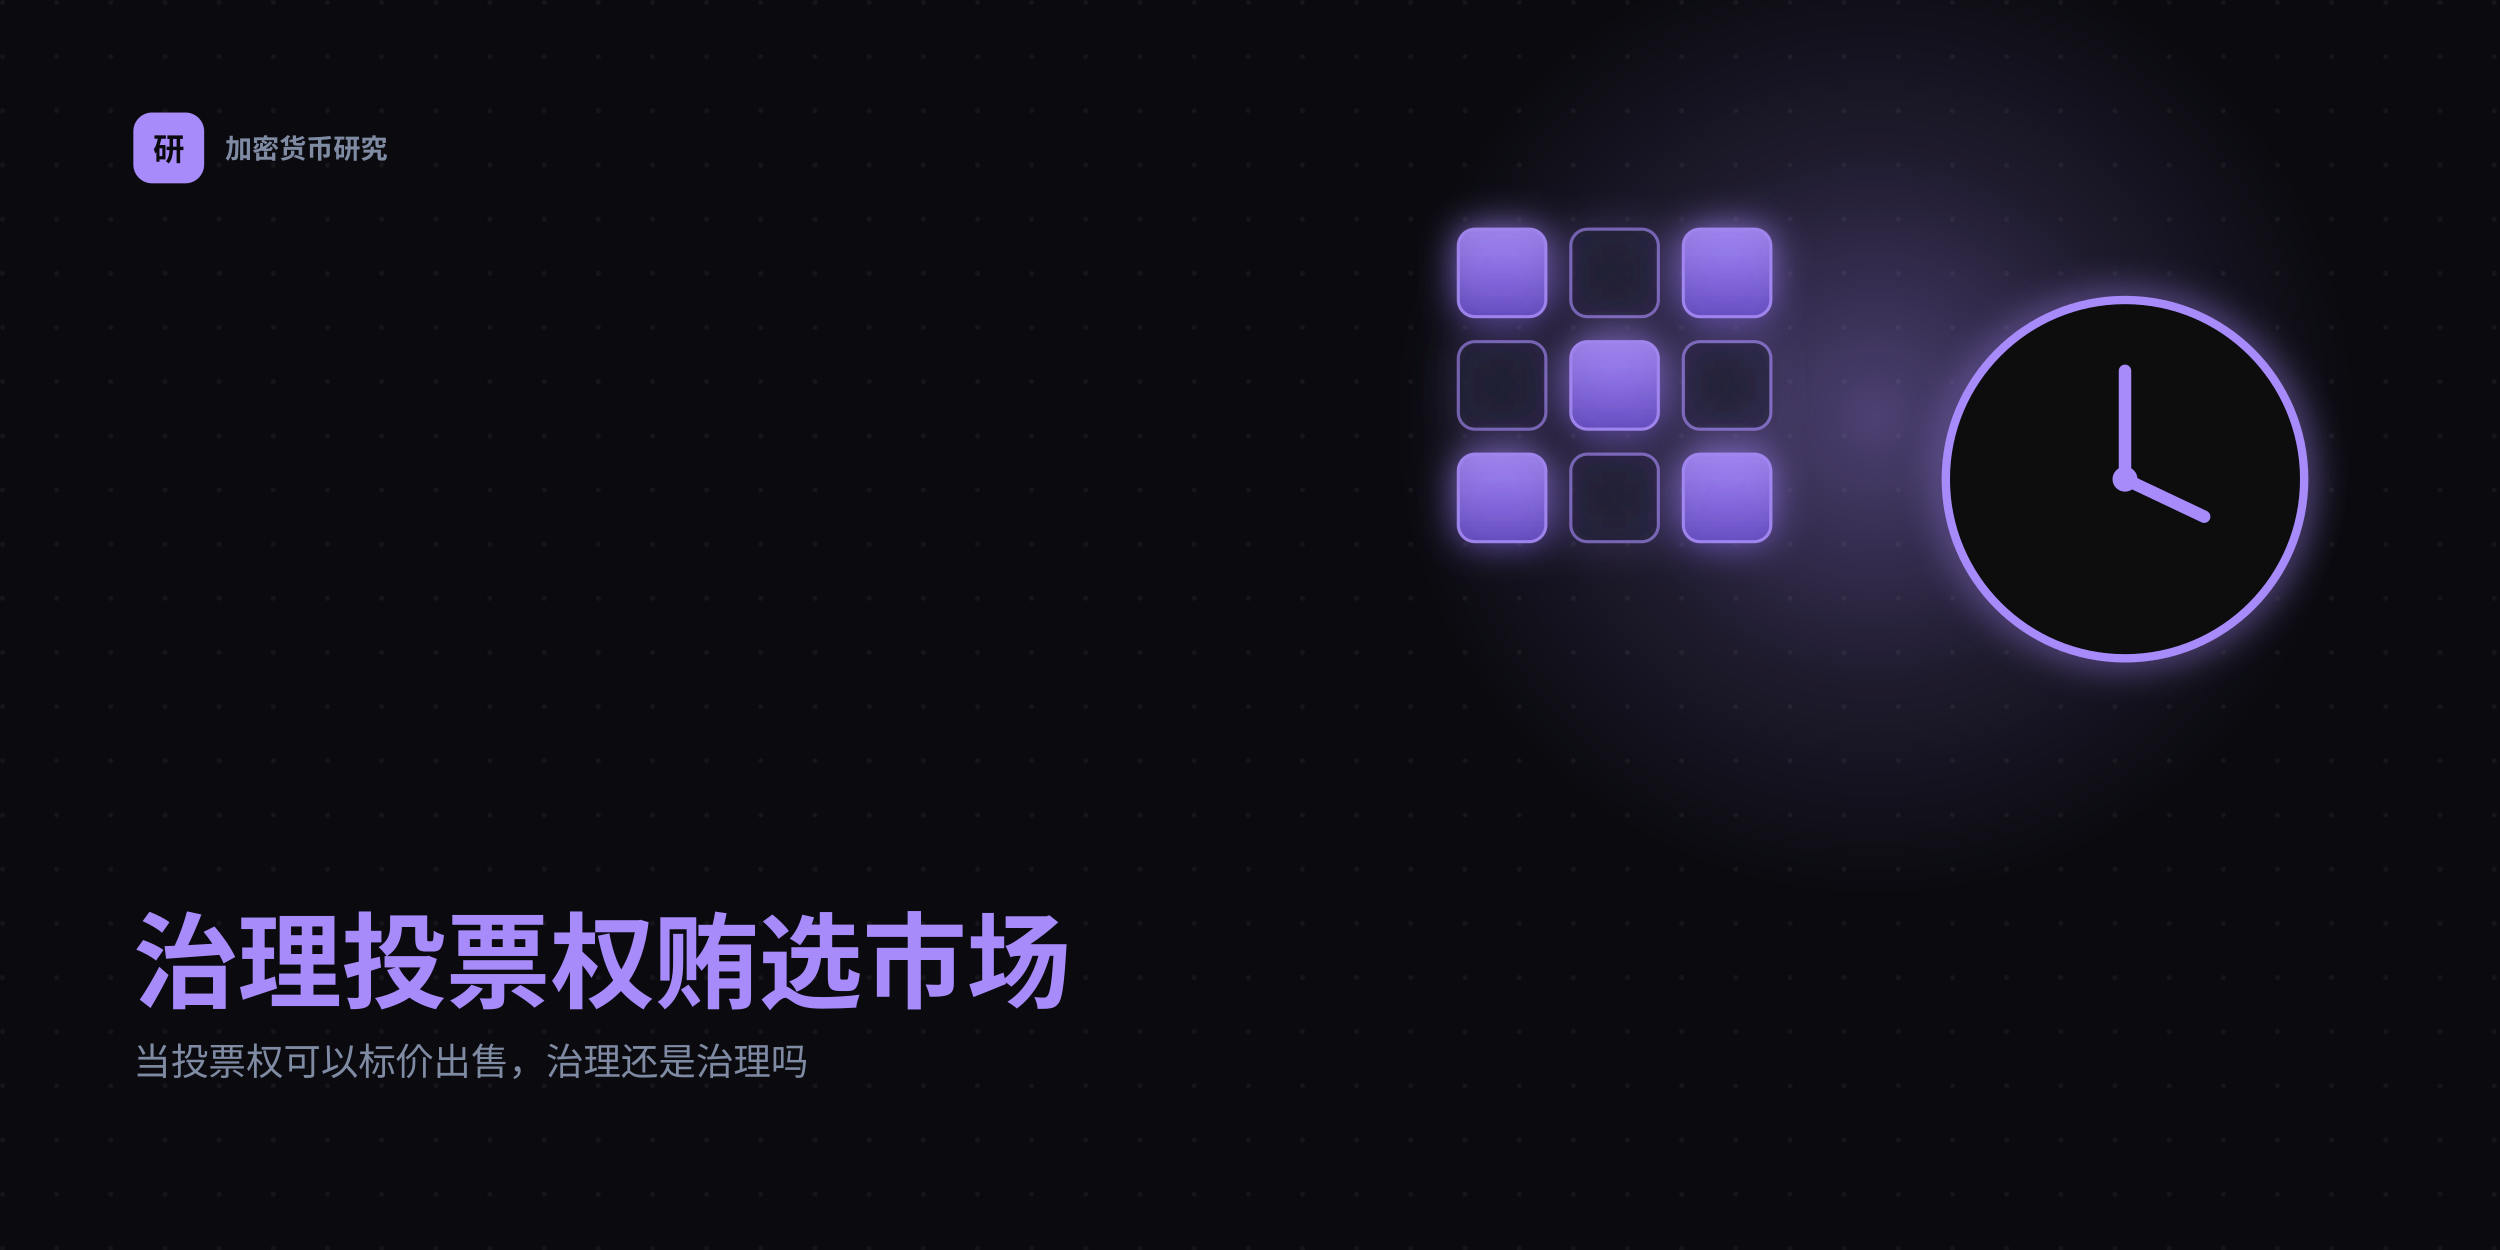
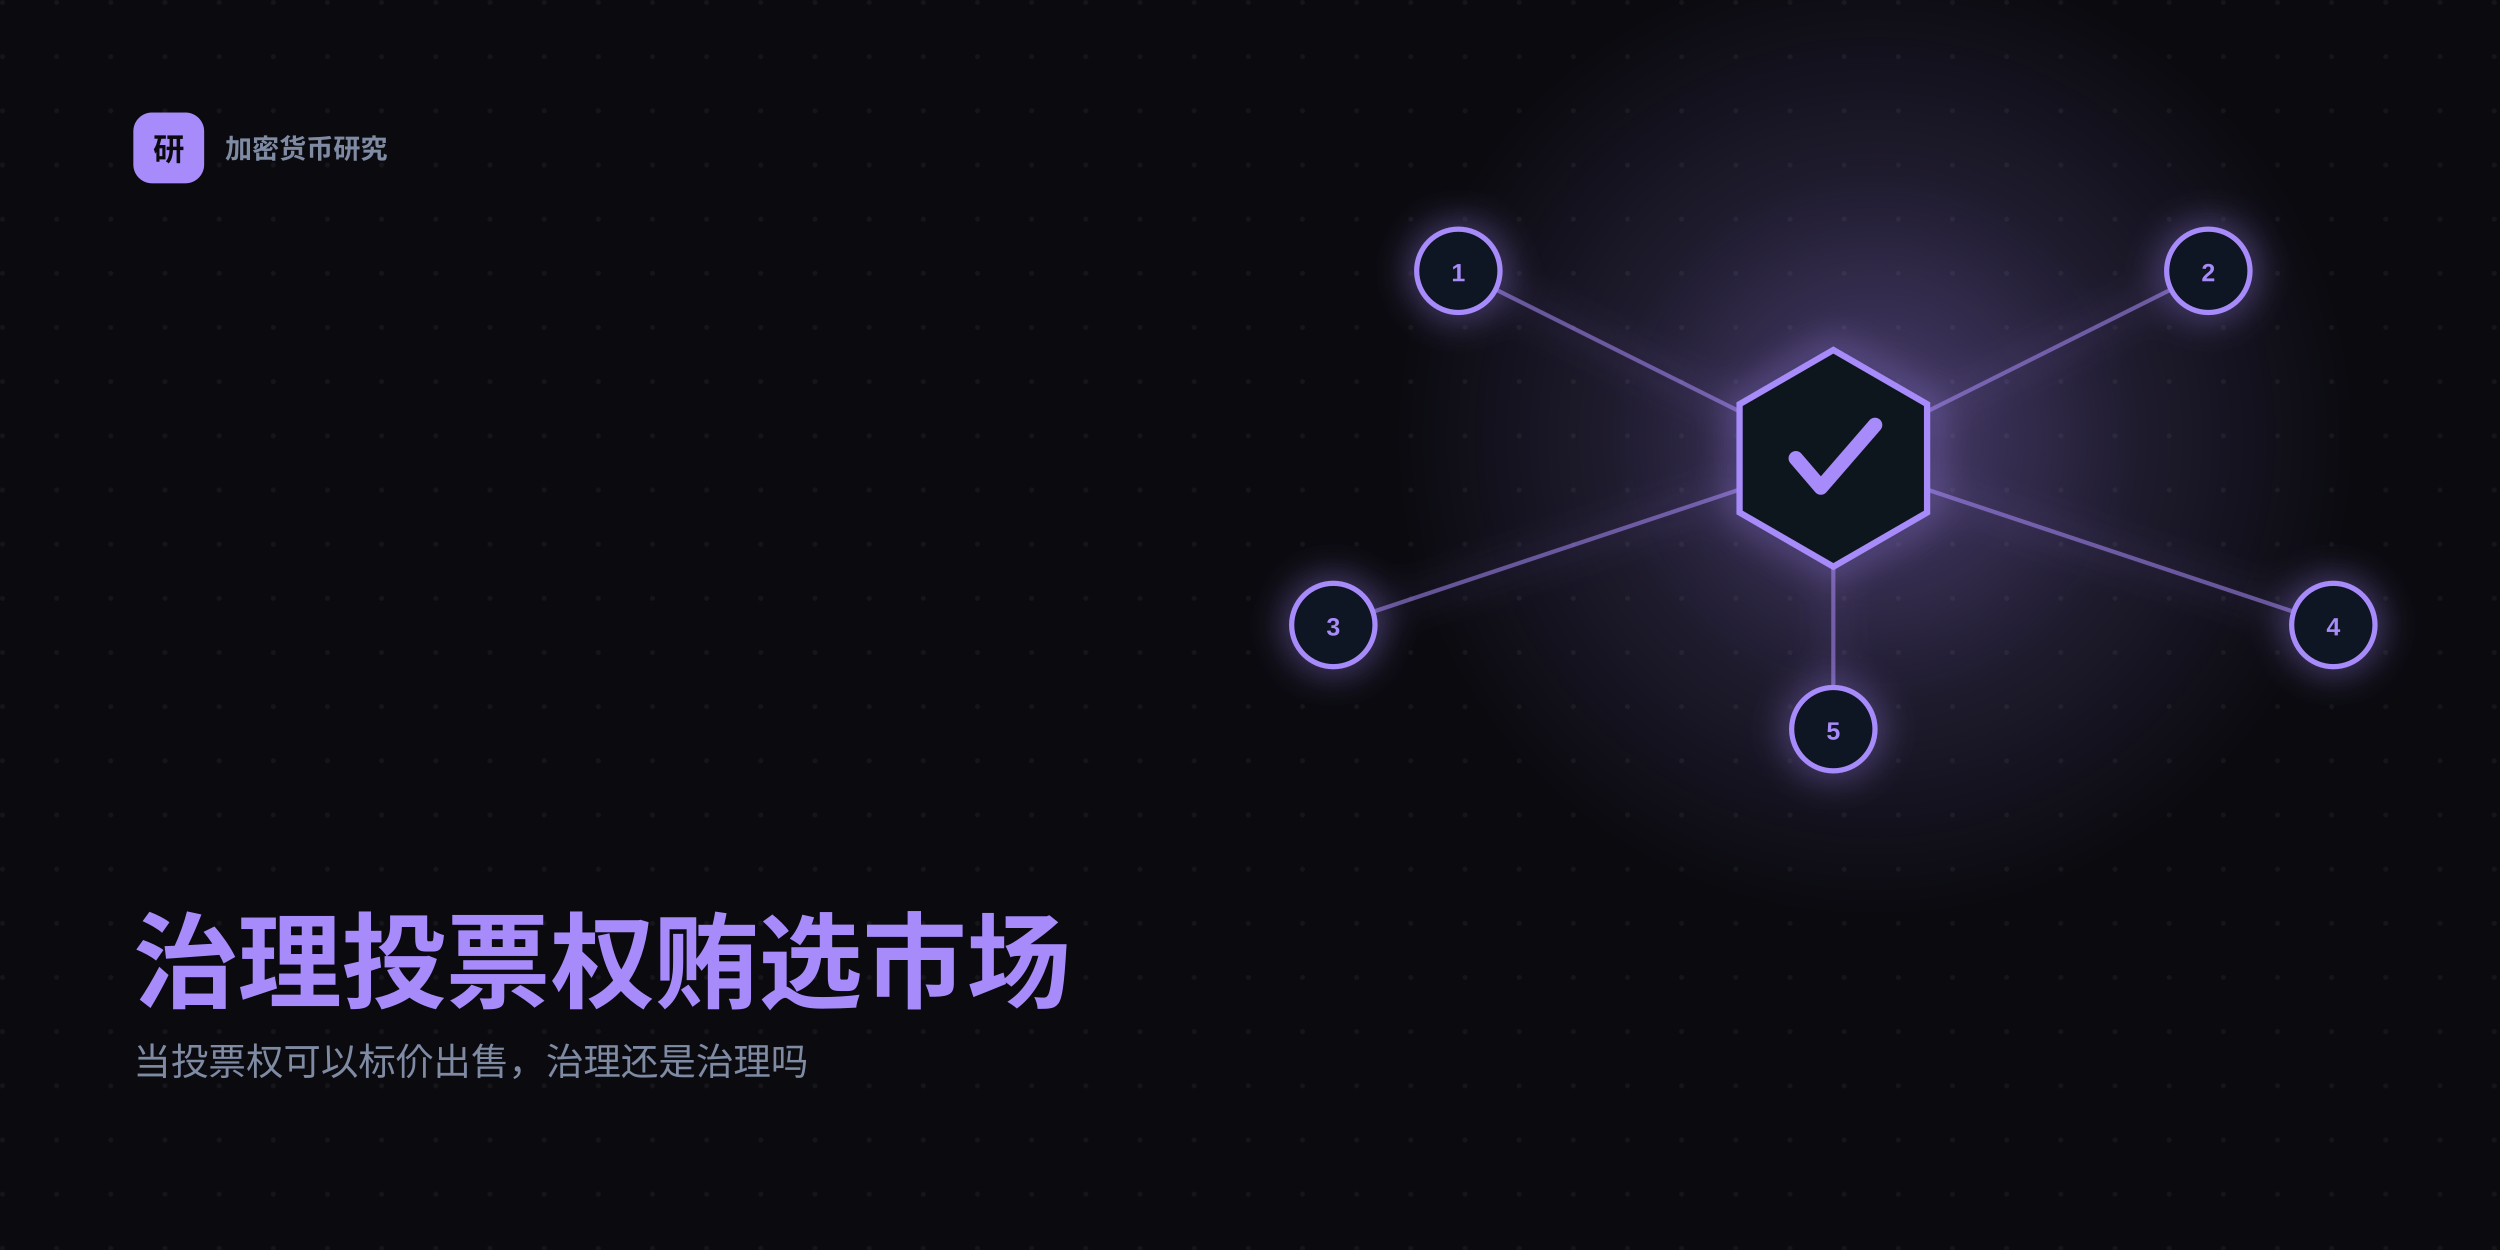
<svg xmlns="http://www.w3.org/2000/svg" viewBox="0 0 1200 600" role="img" aria-label="治理投票权贿选市场：当投票权可以标价出售，治理还是治理吗 主题配图">
  <defs>
    <radialGradient id="glowvotemarketzh" cx="50%" cy="50%" r="50%">
      <stop offset="0%" stop-color="#a78bfa" stop-opacity="0.42" />
      <stop offset="55%" stop-color="#a78bfa" stop-opacity="0.13" />
      <stop offset="100%" stop-color="#a78bfa" stop-opacity="0" />
    </radialGradient>
    <linearGradient id="barvotemarketzh" x1="0" y1="1" x2="0" y2="0">
      <stop offset="0%" stop-color="#6a4fc9" stop-opacity="0.95" />
      <stop offset="100%" stop-color="#a78bfa" stop-opacity="0.95" />
    </linearGradient>
    <filter id="softvotemarketzh" x="-80%" y="-80%" width="260%" height="260%">
      <feGaussianBlur stdDeviation="9" result="b" />
      <feMerge>
        <feMergeNode in="b" />
        <feMergeNode in="SourceGraphic" />
      </feMerge>
    </filter>
    <pattern id="dotsvotemarketzh" width="26" height="26" patternUnits="userSpaceOnUse">
      <circle cx="1.2" cy="1.2" r="1.2" fill="#ffffff" fill-opacity="0.05" />
    </pattern>
  </defs>
  <rect width="1200" height="600" fill="#0a0a0f" />
  <rect width="1200" height="600" fill="url(#dotsvotemarketzh)" />
  <g transform="translate(64,54)">
    <rect x="0" y="0" width="34" height="34" rx="9" fill="#a78bfa" />
    <text x="17" y="23" font-family="'Segoe UI',Arial,sans-serif" font-size="15" font-weight="700" fill="#0a0a0f" text-anchor="middle">研</text>
    <text x="44" y="22" font-family="'Segoe UI',Arial,sans-serif" font-size="13" font-weight="600" fill="#7f8aa3">加密货币研究</text>
  </g>
-   <circle cx="900" cy="200" r="230" fill="url(#glowvotemarketzh)" />
+   <circle cx="900" cy="210" r="230" fill="url(#glowvotemarketzh)" />
  <g filter="url(#softvotemarketzh)">
-     <rect x="700" y="110" width="42" height="42" rx="8" fill="url(#barvotemarketzh)" opacity="0.9" stroke="#a78bfa" stroke-width="1.5" />
-     <rect x="754" y="110" width="42" height="42" rx="8" fill="#1a2230" opacity="0.6" stroke="#a78bfa" stroke-width="1.5" />
-     <rect x="808" y="110" width="42" height="42" rx="8" fill="url(#barvotemarketzh)" opacity="0.9" stroke="#a78bfa" stroke-width="1.5" />
-     <rect x="700" y="164" width="42" height="42" rx="8" fill="#1a2230" opacity="0.6" stroke="#a78bfa" stroke-width="1.5" />
-     <rect x="754" y="164" width="42" height="42" rx="8" fill="url(#barvotemarketzh)" opacity="0.9" stroke="#a78bfa" stroke-width="1.5" />
-     <rect x="808" y="164" width="42" height="42" rx="8" fill="#1a2230" opacity="0.6" stroke="#a78bfa" stroke-width="1.5" />
-     <rect x="700" y="218" width="42" height="42" rx="8" fill="url(#barvotemarketzh)" opacity="0.9" stroke="#a78bfa" stroke-width="1.5" />
-     <rect x="754" y="218" width="42" height="42" rx="8" fill="#1a2230" opacity="0.6" stroke="#a78bfa" stroke-width="1.5" />
-     <rect x="808" y="218" width="42" height="42" rx="8" fill="url(#barvotemarketzh)" opacity="0.9" stroke="#a78bfa" stroke-width="1.5" />
-     <g transform="translate(1020,230)">
-       <circle r="86" fill="#0a0a0f" stroke="#a78bfa" stroke-width="4" />
-       <line x1="0" y1="0" x2="0" y2="-52" stroke="#a78bfa" stroke-width="6" stroke-linecap="round" />
-       <line x1="0" y1="0" x2="38" y2="18" stroke="#a78bfa" stroke-width="6" stroke-linecap="round" />
-       <circle r="6" fill="#a78bfa" />
+     <line x1="880" y1="220" x2="700" y2="130" stroke="#a78bfa" stroke-width="2" opacity="0.55" />
+     <line x1="880" y1="220" x2="1060" y2="130" stroke="#a78bfa" stroke-width="2" opacity="0.55" />
+     <line x1="880" y1="220" x2="640" y2="300" stroke="#a78bfa" stroke-width="2" opacity="0.55" />
+     <line x1="880" y1="220" x2="1120" y2="300" stroke="#a78bfa" stroke-width="2" opacity="0.55" />
+     <line x1="880" y1="220" x2="880" y2="350" stroke="#a78bfa" stroke-width="2" opacity="0.55" />
+     <g transform="translate(880,220)">
+       <polygon points="0,-52 45,-26 45,26 0,52 -45,26 -45,-26" fill="#10161f" stroke="#a78bfa" stroke-width="3" />
+       <path d="M-18 0 l12 14 l26 -30" stroke="#a78bfa" stroke-width="7" fill="none" stroke-linecap="round" stroke-linejoin="round" />
    </g>
+     <circle cx="700" cy="130" r="20" fill="#0e1420" stroke="#a78bfa" stroke-width="2.5" />
+     <text x="700" y="135" font-family="'Segoe UI',Arial,sans-serif" font-size="12" font-weight="700" fill="#a78bfa" text-anchor="middle">1</text>
+     <circle cx="1060" cy="130" r="20" fill="#0e1420" stroke="#a78bfa" stroke-width="2.5" />
+     <text x="1060" y="135" font-family="'Segoe UI',Arial,sans-serif" font-size="12" font-weight="700" fill="#a78bfa" text-anchor="middle">2</text>
+     <circle cx="640" cy="300" r="20" fill="#0e1420" stroke="#a78bfa" stroke-width="2.5" />
+     <text x="640" y="305" font-family="'Segoe UI',Arial,sans-serif" font-size="12" font-weight="700" fill="#a78bfa" text-anchor="middle">3</text>
+     <circle cx="1120" cy="300" r="20" fill="#0e1420" stroke="#a78bfa" stroke-width="2.5" />
+     <text x="1120" y="305" font-family="'Segoe UI',Arial,sans-serif" font-size="12" font-weight="700" fill="#a78bfa" text-anchor="middle">4</text>
+     <circle cx="880" cy="350" r="20" fill="#0e1420" stroke="#a78bfa" stroke-width="2.5" />
+     <text x="880" y="355" font-family="'Segoe UI',Arial,sans-serif" font-size="12" font-weight="700" fill="#a78bfa" text-anchor="middle">5</text>
  </g>
  <g font-family="'Segoe UI',Arial,sans-serif" font-weight="800">
    <text font-size="50" fill="#a78bfa">
      <tspan x="64" y="480">治理投票权贿选市场</tspan>
    </text>
  </g>
  <text x="64" y="516" font-family="'Segoe UI',Arial,sans-serif" font-size="18" fill="#7f8aa3">当投票权可以标价出售，治理还是治理吗</text>
</svg>
